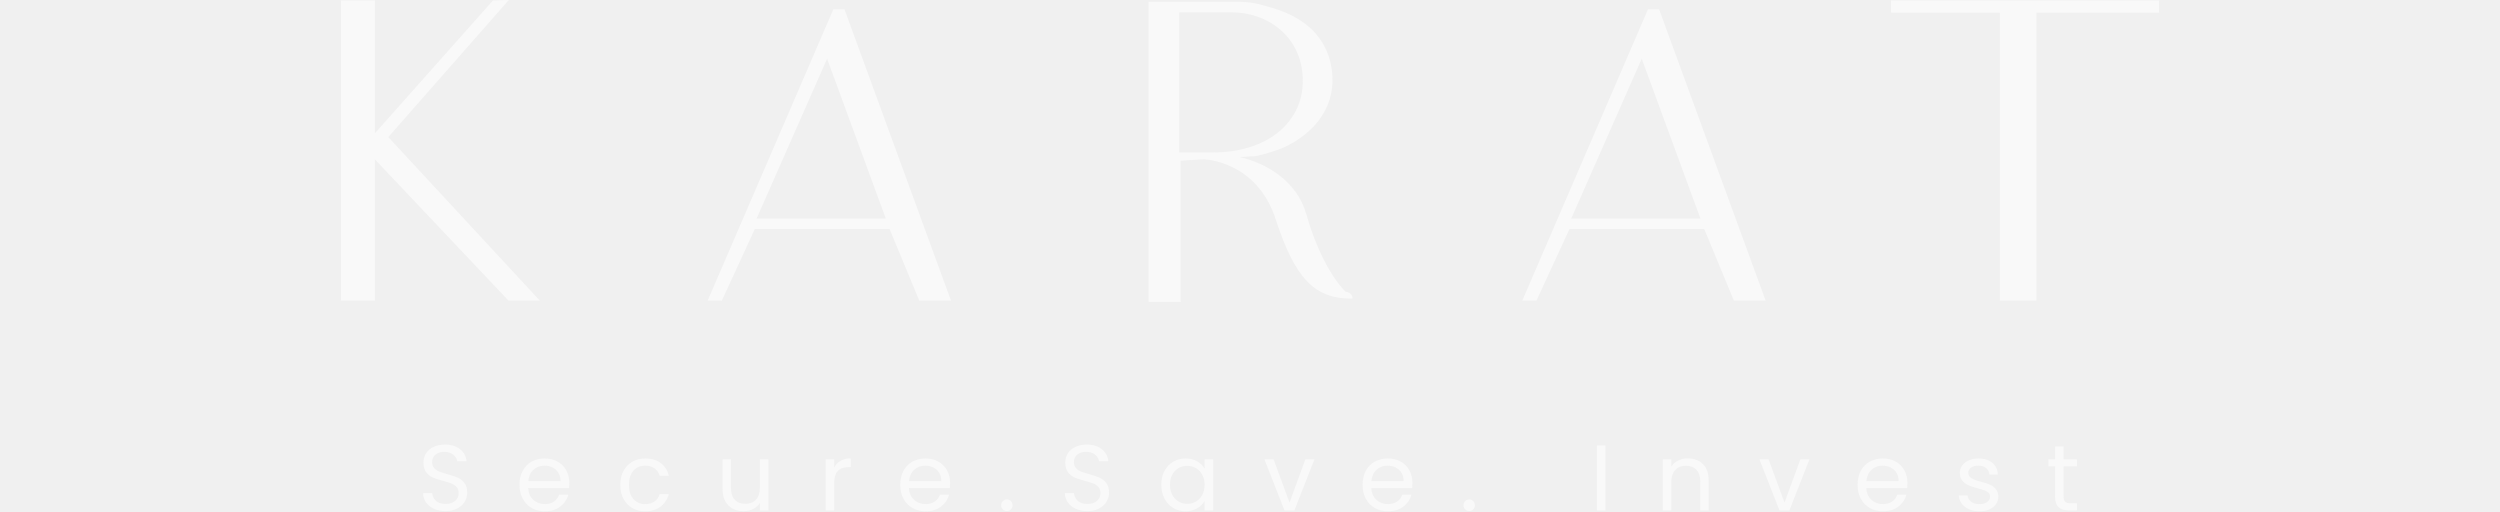
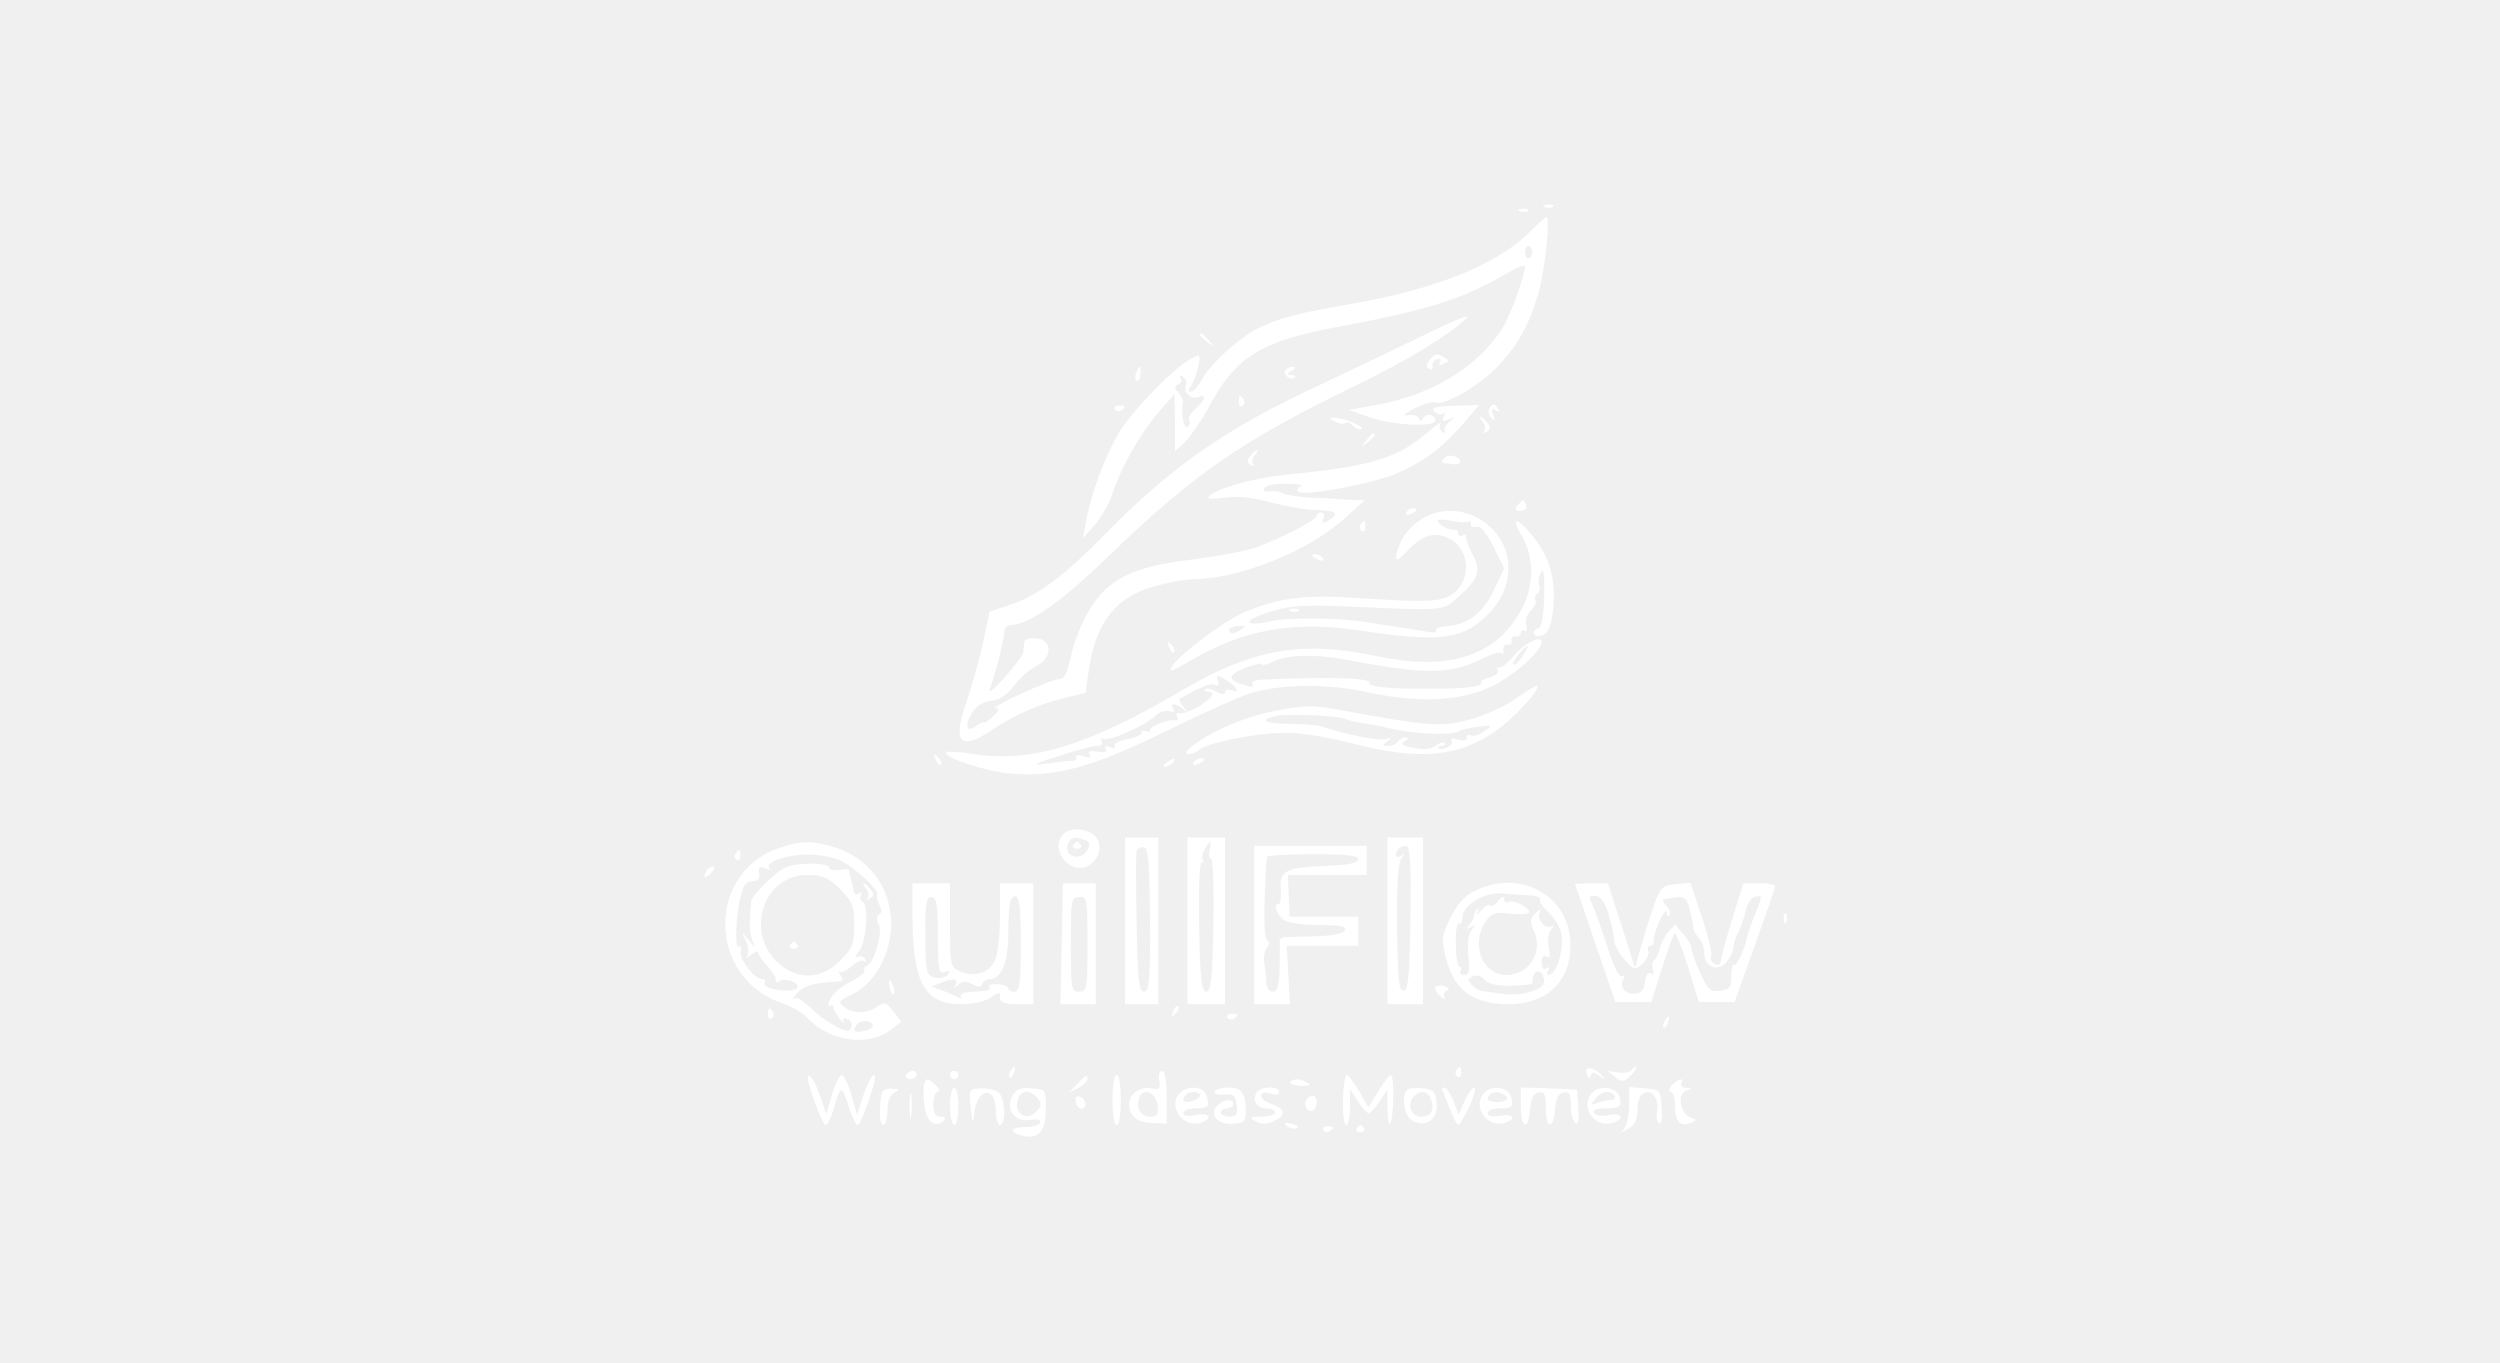
- <svg xmlns="http://www.w3.org/2000/svg" width="220" height="45" viewBox="0 0 220 45" fill="none">
-   <path d="M30 0.035H32.993V11.728L43.377 0.043L44.776 0L34.17 12.063L47.504 26.454H44.748L32.993 14.026V26.454H30V0.035Z" fill="#F9F9F9" />
-   <path d="M74.315 0.822L83.687 26.454H80.895L78.283 20.151H66.426L63.521 26.454H62.274L73.333 0.822H74.315ZM66.58 19.235H77.951L72.785 5.166L66.58 19.235Z" fill="#F9F9F9" />
-   <path d="M146.003 0.822L155.376 26.454H152.583L149.971 20.151H138.114L135.209 26.454H133.962L145.021 0.822H146.003ZM138.268 19.235H149.639L144.473 5.166L138.268 19.235Z" fill="#F9F9F9" />
-   <path d="M190 0.034V1.117H179.201V26.454H175.988V1.117H166.416V0.034H190Z" fill="#F9F9F9" />
-   <path d="M118.413 25.671C118.413 25.671 116.378 23.853 114.95 18.831C114.115 15.896 111.371 14.332 109.083 13.822L110.536 13.736C111.487 13.515 112.609 13.19 113.406 12.767C114.204 12.344 114.884 11.847 115.461 11.271C116.031 10.7 116.473 10.056 116.785 9.345C117.098 8.628 117.258 7.861 117.258 7.045C117.258 6.046 117.055 5.126 116.65 4.279C116.252 3.433 115.651 2.703 114.847 2.09C114.044 1.483 113.038 1.004 111.842 0.661C110.646 0.324 110.174 0.152 108.586 0.152H101.079V26.572H103.894V14.141L105.919 14.019C105.934 14.023 105.945 14.026 105.945 14.026C105.945 14.026 110.577 14.112 112.266 19.307C113.954 24.502 115.685 26.32 119.019 26.277C119.019 25.714 118.413 25.671 118.413 25.671ZM103.778 13.417V1.084H108.255C109.193 1.084 110.052 1.231 110.837 1.532C111.622 1.833 112.296 2.25 112.854 2.783C113.419 3.31 113.86 3.948 114.173 4.678C114.486 5.414 114.645 6.217 114.645 7.101C114.645 8.07 114.449 8.94 114.044 9.725C113.645 10.504 113.094 11.173 112.382 11.725C111.677 12.271 110.837 12.694 109.868 12.982C108.893 13.276 107.838 13.417 106.697 13.417H103.778Z" fill="#F9F9F9" />
-   <path d="M38.197 44.777C37.898 44.643 37.664 44.456 37.494 44.218C37.325 43.98 37.237 43.705 37.232 43.393H38.028C38.056 43.661 38.166 43.887 38.361 44.071C38.555 44.254 38.839 44.346 39.211 44.346C39.567 44.346 39.847 44.257 40.053 44.079C40.258 43.901 40.361 43.672 40.361 43.393C40.361 43.174 40.3 42.996 40.18 42.859C40.059 42.722 39.909 42.618 39.728 42.547C39.548 42.476 39.304 42.399 38.997 42.317C38.62 42.218 38.317 42.12 38.09 42.022C37.863 41.923 37.668 41.768 37.507 41.557C37.345 41.347 37.264 41.063 37.264 40.707C37.264 40.395 37.344 40.119 37.503 39.878C37.661 39.637 37.885 39.451 38.172 39.319C38.459 39.188 38.789 39.122 39.162 39.122C39.698 39.122 40.138 39.257 40.48 39.525C40.822 39.793 41.015 40.149 41.059 40.593H40.237C40.21 40.373 40.095 40.181 39.893 40.014C39.69 39.846 39.422 39.763 39.088 39.763C38.776 39.763 38.521 39.844 38.324 40.005C38.127 40.167 38.028 40.393 38.028 40.683C38.028 40.891 38.087 41.061 38.205 41.192C38.322 41.323 38.468 41.423 38.64 41.492C38.812 41.56 39.055 41.638 39.367 41.726C39.745 41.83 40.049 41.932 40.279 42.034C40.508 42.135 40.706 42.291 40.87 42.502C41.034 42.713 41.116 42.999 41.116 43.36C41.116 43.639 41.042 43.902 40.895 44.149C40.747 44.395 40.528 44.595 40.237 44.748C39.947 44.901 39.605 44.978 39.211 44.978C38.833 44.978 38.495 44.911 38.197 44.777Z" fill="#F9F9F9" />
-   <path d="M50.076 42.95H46.479C46.506 43.393 46.658 43.739 46.935 43.988C47.211 44.238 47.547 44.362 47.941 44.362C48.264 44.362 48.533 44.287 48.75 44.136C48.966 43.986 49.118 43.785 49.206 43.533H50.011C49.89 43.965 49.649 44.317 49.288 44.588C48.926 44.859 48.477 44.995 47.941 44.995C47.514 44.995 47.132 44.899 46.795 44.707C46.459 44.515 46.194 44.243 46.003 43.89C45.811 43.537 45.715 43.127 45.715 42.662C45.715 42.197 45.808 41.789 45.995 41.438C46.181 41.088 46.442 40.818 46.779 40.629C47.115 40.441 47.503 40.346 47.941 40.346C48.368 40.346 48.746 40.439 49.074 40.625C49.403 40.812 49.656 41.068 49.834 41.393C50.012 41.719 50.101 42.087 50.101 42.498C50.101 42.64 50.093 42.791 50.076 42.95ZM49.14 41.607C49.014 41.401 48.843 41.245 48.627 41.139C48.41 41.032 48.171 40.978 47.908 40.978C47.53 40.978 47.209 41.099 46.943 41.34C46.677 41.581 46.526 41.915 46.487 42.342H49.329C49.329 42.057 49.266 41.812 49.14 41.607Z" fill="#F9F9F9" />
-   <path d="M54.864 41.442C55.05 41.095 55.309 40.825 55.641 40.633C55.972 40.442 56.351 40.346 56.778 40.346C57.331 40.346 57.787 40.48 58.145 40.748C58.504 41.017 58.741 41.389 58.856 41.865H58.051C57.974 41.592 57.825 41.376 57.603 41.217C57.382 41.058 57.106 40.978 56.778 40.978C56.351 40.978 56.006 41.125 55.743 41.418C55.48 41.711 55.349 42.126 55.349 42.662C55.349 43.204 55.48 43.623 55.743 43.919C56.006 44.214 56.351 44.362 56.778 44.362C57.106 44.362 57.38 44.285 57.599 44.132C57.818 43.979 57.969 43.76 58.051 43.475H58.856C58.735 43.935 58.494 44.303 58.133 44.58C57.772 44.856 57.32 44.995 56.778 44.995C56.351 44.995 55.972 44.899 55.64 44.707C55.309 44.515 55.05 44.244 54.864 43.894C54.678 43.544 54.585 43.133 54.585 42.662C54.585 42.197 54.678 41.79 54.864 41.442Z" fill="#F9F9F9" />
-   <path d="M67.619 40.42V44.92H66.871V44.255C66.729 44.485 66.53 44.665 66.276 44.793C66.021 44.922 65.741 44.986 65.434 44.986C65.084 44.986 64.769 44.914 64.49 44.769C64.21 44.624 63.99 44.406 63.828 44.116C63.667 43.825 63.586 43.472 63.586 43.056V40.42H64.325V42.958C64.325 43.401 64.438 43.742 64.662 43.98C64.886 44.218 65.193 44.337 65.582 44.337C65.981 44.337 66.296 44.214 66.526 43.968C66.756 43.721 66.871 43.363 66.871 42.892V40.42H67.619Z" fill="#F9F9F9" />
-   <path d="M73.971 40.551C74.215 40.409 74.512 40.338 74.862 40.338V41.11H74.665C73.828 41.11 73.409 41.564 73.409 42.473V44.92H72.661V40.42H73.409V41.151C73.54 40.894 73.728 40.694 73.971 40.551Z" fill="#F9F9F9" />
-   <path d="M83.584 42.95H79.987C80.014 43.393 80.166 43.739 80.443 43.988C80.719 44.238 81.055 44.362 81.449 44.362C81.772 44.362 82.041 44.287 82.258 44.136C82.474 43.986 82.626 43.785 82.713 43.533H83.518C83.398 43.965 83.157 44.317 82.796 44.588C82.434 44.859 81.985 44.995 81.449 44.995C81.022 44.995 80.64 44.899 80.303 44.707C79.966 44.515 79.702 44.243 79.51 43.89C79.319 43.537 79.223 43.127 79.223 42.662C79.223 42.197 79.316 41.789 79.502 41.438C79.688 41.088 79.95 40.818 80.287 40.629C80.623 40.441 81.011 40.346 81.449 40.346C81.876 40.346 82.254 40.439 82.582 40.625C82.91 40.812 83.164 41.068 83.342 41.393C83.519 41.719 83.609 42.087 83.609 42.498C83.609 42.64 83.6 42.791 83.584 42.95ZM82.648 41.607C82.522 41.401 82.351 41.245 82.134 41.139C81.918 41.032 81.679 40.978 81.416 40.978C81.038 40.978 80.716 41.099 80.451 41.34C80.185 41.581 80.033 41.915 79.995 42.342H82.837C82.837 42.057 82.774 41.812 82.648 41.607Z" fill="#F9F9F9" />
-   <path d="M88.249 44.822C88.15 44.723 88.101 44.603 88.101 44.461C88.101 44.318 88.15 44.198 88.249 44.099C88.347 44.001 88.468 43.951 88.61 43.951C88.747 43.951 88.863 44.001 88.959 44.099C89.055 44.198 89.103 44.318 89.103 44.461C89.103 44.603 89.055 44.723 88.959 44.822C88.863 44.92 88.747 44.97 88.61 44.97C88.468 44.97 88.347 44.92 88.249 44.822Z" fill="#F9F9F9" />
-   <path d="M94.675 44.777C94.377 44.643 94.143 44.456 93.973 44.218C93.803 43.98 93.716 43.705 93.71 43.393H94.507C94.534 43.661 94.645 43.887 94.839 44.071C95.034 44.254 95.317 44.346 95.689 44.346C96.045 44.346 96.326 44.257 96.531 44.079C96.737 43.901 96.839 43.672 96.839 43.393C96.839 43.174 96.779 42.996 96.659 42.859C96.538 42.722 96.388 42.618 96.207 42.547C96.026 42.476 95.782 42.399 95.476 42.317C95.098 42.218 94.796 42.12 94.569 42.022C94.341 41.923 94.147 41.768 93.985 41.557C93.824 41.347 93.743 41.063 93.743 40.707C93.743 40.395 93.822 40.119 93.981 39.878C94.14 39.637 94.363 39.451 94.65 39.319C94.938 39.188 95.268 39.122 95.64 39.122C96.177 39.122 96.616 39.257 96.958 39.525C97.3 39.793 97.493 40.149 97.537 40.593H96.716C96.689 40.373 96.574 40.181 96.371 40.014C96.168 39.846 95.9 39.763 95.566 39.763C95.254 39.763 95 39.844 94.802 40.005C94.605 40.167 94.507 40.393 94.507 40.683C94.507 40.891 94.566 41.061 94.683 41.192C94.801 41.323 94.946 41.423 95.119 41.492C95.291 41.56 95.533 41.638 95.846 41.726C96.223 41.83 96.527 41.932 96.757 42.034C96.987 42.135 97.184 42.291 97.348 42.502C97.513 42.713 97.595 42.999 97.595 43.36C97.595 43.639 97.521 43.902 97.373 44.149C97.225 44.395 97.006 44.595 96.716 44.748C96.426 44.901 96.084 44.978 95.689 44.978C95.312 44.978 94.974 44.911 94.675 44.777Z" fill="#F9F9F9" />
-   <path d="M102.473 41.442C102.659 41.095 102.915 40.825 103.241 40.633C103.567 40.442 103.929 40.346 104.329 40.346C104.723 40.346 105.065 40.431 105.356 40.601C105.646 40.77 105.862 40.984 106.004 41.241V40.42H106.76V44.92H106.004V44.083C105.857 44.346 105.636 44.563 105.343 44.736C105.05 44.908 104.71 44.994 104.321 44.994C103.921 44.994 103.56 44.896 103.237 44.699C102.914 44.502 102.659 44.225 102.473 43.869C102.287 43.514 102.194 43.108 102.194 42.654C102.194 42.194 102.287 41.79 102.473 41.442ZM105.799 41.775C105.662 41.523 105.477 41.33 105.245 41.196C105.012 41.062 104.756 40.995 104.477 40.995C104.198 40.995 103.943 41.06 103.713 41.192C103.483 41.323 103.3 41.515 103.163 41.767C103.026 42.019 102.958 42.314 102.958 42.654C102.958 42.999 103.026 43.298 103.163 43.553C103.3 43.808 103.483 44.002 103.713 44.136C103.943 44.27 104.198 44.337 104.477 44.337C104.756 44.337 105.012 44.27 105.245 44.136C105.477 44.002 105.662 43.808 105.799 43.553C105.936 43.298 106.004 43.002 106.004 42.662C106.004 42.323 105.936 42.027 105.799 41.775Z" fill="#F9F9F9" />
-   <path d="M113.478 44.231L114.874 40.42H115.671L113.905 44.92H113.035L111.269 40.42H112.074L113.478 44.231Z" fill="#F9F9F9" />
-   <path d="M124.27 42.95H120.672C120.7 43.393 120.852 43.739 121.128 43.988C121.405 44.238 121.74 44.362 122.134 44.362C122.457 44.362 122.727 44.287 122.943 44.136C123.159 43.986 123.311 43.785 123.399 43.533H124.204C124.083 43.965 123.843 44.317 123.481 44.588C123.12 44.859 122.671 44.995 122.134 44.995C121.707 44.995 121.325 44.899 120.989 44.707C120.652 44.515 120.388 44.243 120.196 43.89C120.004 43.537 119.909 43.127 119.909 42.662C119.909 42.197 120.002 41.789 120.188 41.438C120.374 41.088 120.635 40.818 120.972 40.629C121.309 40.441 121.696 40.346 122.134 40.346C122.561 40.346 122.939 40.439 123.268 40.625C123.596 40.812 123.849 41.068 124.027 41.393C124.205 41.719 124.294 42.087 124.294 42.498C124.294 42.64 124.286 42.791 124.27 42.95ZM123.333 41.607C123.207 41.401 123.036 41.245 122.82 41.139C122.604 41.032 122.364 40.978 122.101 40.978C121.724 40.978 121.402 41.099 121.136 41.34C120.871 41.581 120.719 41.915 120.681 42.342H123.522C123.522 42.057 123.459 41.812 123.333 41.607Z" fill="#F9F9F9" />
-   <path d="M128.934 44.822C128.836 44.723 128.786 44.603 128.786 44.461C128.786 44.318 128.836 44.198 128.934 44.099C129.033 44.001 129.153 43.951 129.296 43.951C129.432 43.951 129.549 44.001 129.645 44.099C129.74 44.198 129.788 44.318 129.788 44.461C129.788 44.603 129.74 44.723 129.645 44.822C129.549 44.92 129.432 44.97 129.296 44.97C129.153 44.97 129.033 44.92 128.934 44.822Z" fill="#F9F9F9" />
-   <path d="M141.278 39.196V44.92H140.531V39.196H141.278Z" fill="#F9F9F9" />
-   <path d="M149.852 40.835C150.191 41.166 150.361 41.644 150.361 42.268V44.92H149.622V42.375C149.622 41.926 149.51 41.582 149.285 41.344C149.061 41.106 148.754 40.987 148.365 40.987C147.971 40.987 147.658 41.11 147.425 41.356C147.192 41.602 147.076 41.961 147.076 42.432V44.92H146.329V40.42H147.076V41.06C147.224 40.831 147.425 40.653 147.68 40.527C147.934 40.401 148.215 40.338 148.522 40.338C149.069 40.338 149.512 40.504 149.852 40.835Z" fill="#F9F9F9" />
-   <path d="M157.038 44.231L158.434 40.42H159.231L157.465 44.92H156.595L154.829 40.42H155.634L157.038 44.231Z" fill="#F9F9F9" />
-   <path d="M167.829 42.95H164.232C164.26 43.393 164.412 43.739 164.688 43.988C164.965 44.238 165.3 44.362 165.694 44.362C166.017 44.362 166.287 44.287 166.503 44.136C166.719 43.986 166.871 43.785 166.959 43.533H167.764C167.643 43.965 167.402 44.317 167.041 44.588C166.68 44.859 166.231 44.995 165.694 44.995C165.267 44.995 164.885 44.899 164.548 44.707C164.212 44.515 163.948 44.243 163.756 43.89C163.564 43.537 163.469 43.127 163.469 42.662C163.469 42.197 163.562 41.789 163.748 41.438C163.934 41.088 164.195 40.818 164.532 40.629C164.869 40.441 165.256 40.346 165.694 40.346C166.121 40.346 166.499 40.439 166.827 40.625C167.156 40.812 167.409 41.068 167.587 41.393C167.765 41.719 167.854 42.087 167.854 42.498C167.854 42.64 167.846 42.791 167.829 42.95ZM166.893 41.607C166.767 41.401 166.596 41.245 166.38 41.139C166.164 41.032 165.924 40.978 165.661 40.978C165.284 40.978 164.962 41.099 164.696 41.34C164.431 41.581 164.279 41.915 164.24 42.342H167.082C167.082 42.057 167.019 41.812 166.893 41.607Z" fill="#F9F9F9" />
-   <path d="M173.283 44.818C173.009 44.7 172.793 44.536 172.634 44.325C172.475 44.114 172.388 43.872 172.371 43.598H173.143C173.165 43.823 173.27 44.006 173.459 44.148C173.648 44.291 173.896 44.362 174.203 44.362C174.487 44.362 174.712 44.299 174.876 44.173C175.04 44.047 175.122 43.889 175.122 43.697C175.122 43.5 175.035 43.353 174.86 43.258C174.684 43.162 174.413 43.067 174.047 42.974C173.713 42.887 173.44 42.797 173.229 42.707C173.019 42.617 172.838 42.483 172.687 42.305C172.537 42.127 172.462 41.893 172.462 41.603C172.462 41.373 172.53 41.162 172.667 40.97C172.804 40.779 172.998 40.627 173.25 40.514C173.502 40.402 173.789 40.346 174.112 40.346C174.61 40.346 175.013 40.472 175.32 40.724C175.626 40.976 175.79 41.321 175.812 41.759H175.065C175.049 41.523 174.954 41.334 174.782 41.192C174.609 41.05 174.378 40.978 174.088 40.978C173.819 40.978 173.606 41.036 173.447 41.151C173.288 41.266 173.209 41.416 173.209 41.603C173.209 41.75 173.257 41.872 173.353 41.968C173.448 42.064 173.569 42.141 173.714 42.198C173.859 42.255 174.06 42.32 174.318 42.391C174.641 42.479 174.903 42.565 175.106 42.65C175.309 42.735 175.482 42.862 175.628 43.032C175.773 43.201 175.848 43.423 175.853 43.697C175.853 43.943 175.785 44.165 175.648 44.362C175.511 44.559 175.318 44.714 175.069 44.826C174.82 44.938 174.534 44.995 174.211 44.995C173.866 44.995 173.556 44.936 173.283 44.818Z" fill="#F9F9F9" />
-   <path d="M181.594 41.036V43.689C181.594 43.908 181.64 44.062 181.734 44.153C181.827 44.243 181.988 44.288 182.218 44.288H182.768V44.921H182.095C181.679 44.921 181.367 44.825 181.159 44.633C180.951 44.441 180.847 44.127 180.847 43.689V41.036H180.263V40.42H180.847V39.287H181.594V40.42H182.768V41.036L181.594 41.036Z" fill="#F9F9F9" />
+ <svg xmlns="http://www.w3.org/2000/svg" version="1.0" width="600pt" height="327pt" viewBox="0 0 600 327" preserveAspectRatio="xMidYMid meet">
+   <g transform="translate(0,327) scale(0.1,-0.1)" fill="#ffffff" stroke="none">
+     <path d="M3708 2773 c7 -3 16 -2 19 1 4 3 -2 6 -13 5 -11 0 -14 -3 -6 -6z" fill="#ffffff" />
+     <path d="M3648 2763 c7 -3 16 -2 19 1 4 3 -2 6 -13 5 -11 0 -14 -3 -6 -6z" fill="#ffffff" />
+     <path d="M3667 2709 c-78 -75 -221 -133 -422 -168 -130 -23 -160 -30 -218 -55 -46 -20 -123 -89 -143 -128 -8 -15 -19 -28 -25 -28 -8 0 -8 4 -1 13 5 6 13 27 17 45 7 33 6 33 -17 21 -42 -23 -138 -122 -173 -178 -34 -58 -67 -147 -79 -215 l-7 -38 29 33 c16 19 35 52 42 74 19 61 67 145 110 195 l39 45 1 -69 0 -69 24 22 c13 13 38 50 56 82 65 123 126 161 314 195 212 40 296 66 399 126 26 15 47 24 47 20 0 -24 -35 -120 -55 -151 -59 -92 -169 -159 -298 -182 l-70 -13 49 -17 c53 -19 149 -25 158 -10 3 5 -1 11 -8 14 -8 3 -17 1 -20 -6 -5 -9 -7 -9 -11 -1 -3 7 -16 10 -28 7 -12 -2 -5 5 16 16 21 11 44 18 52 15 22 -9 108 42 152 89 49 53 75 102 96 177 16 56 28 181 18 179 -3 -1 -23 -19 -44 -40z m10 -44 c0 -8 -4 -15 -9 -15 -4 0 -8 7 -8 15 0 8 4 15 8 15 5 0 9 -7 9 -15z m-831 -320 c-6 -17 13 -35 30 -28 21 8 17 -7 -7 -28 -11 -10 -18 -22 -15 -28 4 -5 2 -12 -4 -16 -9 -5 -16 32 -11 59 1 4 -4 15 -11 24 -10 12 -10 16 0 19 6 3 9 10 6 15 -5 7 -2 8 5 4 7 -5 10 -14 7 -21z" fill="#ffffff" />
+     <path d="M3410 2462 c-53 -26 -163 -78 -245 -117 -226 -105 -356 -197 -515 -359 -94 -97 -159 -145 -224 -167 l-51 -17 -16 -76 c-9 -41 -27 -104 -39 -139 -35 -100 -16 -121 62 -68 54 36 109 60 173 76 l50 12 7 48 c17 122 66 184 163 209 32 9 73 16 90 16 109 1 273 66 360 144 l50 45 -45 2 c-25 2 -64 4 -88 5 -23 1 -50 5 -60 9 -9 5 -25 7 -36 6 -11 -2 -16 2 -12 8 4 6 28 11 54 10 26 0 41 -3 34 -6 -6 -2 -10 -8 -7 -12 8 -14 182 18 240 44 63 28 109 62 160 122 l35 41 -59 -2 c-46 -1 -57 -4 -49 -13 6 -7 15 -10 21 -6 6 4 7 1 2 -7 -6 -10 -3 -12 11 -7 18 7 18 6 2 -6 -10 -8 -14 -18 -10 -22 4 -5 1 -5 -6 -1 -7 4 -9 13 -5 19 4 7 -9 -2 -29 -19 -73 -64 -136 -83 -339 -103 -84 -8 -189 -39 -189 -56 0 -3 19 -2 43 1 27 4 66 0 108 -12 35 -9 83 -18 106 -18 50 -1 59 -8 33 -24 -16 -10 -18 -9 -14 3 4 8 1 15 -5 15 -6 0 -11 -4 -11 -8 0 -10 -87 -55 -146 -76 -23 -8 -86 -20 -140 -27 -114 -14 -164 -29 -211 -65 -39 -30 -79 -103 -94 -174 -8 -36 -15 -50 -27 -50 -21 0 -172 -70 -153 -70 11 0 10 -5 -5 -19 -10 -10 -21 -17 -23 -15 -2 2 -10 -1 -18 -8 -22 -18 -29 0 -11 30 11 18 27 28 47 30 20 2 38 14 55 37 15 19 39 40 54 47 38 19 38 62 0 66 -18 2 -29 -2 -30 -10 0 -7 -2 -18 -2 -24 -1 -6 -21 -33 -45 -60 -24 -27 -40 -40 -36 -29 14 37 35 119 35 137 0 10 7 18 15 18 43 0 119 53 230 160 214 206 321 280 605 418 118 57 222 121 258 157 14 13 -21 0 -108 -43z" fill="#ffffff" />
+     <path d="M2880 2466 c0 -2 8 -10 18 -17 15 -13 16 -12 3 4 -13 16 -21 21 -21 13z" fill="#ffffff" />
+     <path d="M3431 2406 c-8 -10 -9 -16 -1 -21 6 -4 9 -1 8 6 -2 6 3 14 11 17 8 3 11 0 7 -7 -5 -7 -1 -9 9 -4 13 5 14 7 3 14 -18 12 -24 11 -37 -5z" fill="#ffffff" />
+     <path d="M2727 2375 c-4 -8 -3 -16 1 -19 4 -3 9 4 9 15 2 23 -3 25 -10 4z" fill="#ffffff" />
+     <path d="M3085 2381 c-6 -11 13 -26 22 -17 4 3 0 6 -8 6 -11 0 -11 2 1 10 9 6 10 10 3 10 -6 0 -14 -4 -18 -9z" fill="#ffffff" />
+     <path d="M2973 2305 c0 -8 4 -12 9 -9 5 3 6 10 3 15 -9 13 -12 11 -12 -6z" fill="#ffffff" />
+     <path d="M2676 2288 c3 -5 10 -6 15 -3 13 9 11 12 -6 12 -8 0 -12 -4 -9 -9z" fill="#ffffff" />
+     <path d="M3574 2289 c-3 -6 -1 -16 5 -22 9 -9 10 -7 5 7 -6 15 -4 17 6 11 9 -5 11 -4 6 3 -9 15 -13 15 -22 1z" fill="#ffffff" />
+     <path d="M3203 2259 c9 -6 21 -8 26 -4 5 3 12 1 16 -5 3 -5 12 -10 18 -10 20 1 -26 24 -53 26 -21 3 -22 1 -7 -7z" fill="#ffffff" />
+     <path d="M3559 2257 c6 -8 7 -18 3 -22 -4 -5 -1 -5 6 -1 10 6 10 11 1 22 -6 8 -14 14 -16 14 -3 0 0 -6 6 -13z" fill="#ffffff" />
+     <path d="M3279 2213 c-13 -16 -12 -17 4 -4 16 13 21 21 13 21 -2 0 -10 -8 -17 -17z" fill="#ffffff" />
+     <path d="M3001 2176 c-9 -11 -9 -16 1 -22 7 -4 10 -4 6 1 -4 4 -3 14 3 22 6 7 9 13 6 13 -2 0 -10 -6 -16 -14z" fill="#ffffff" />
+     <path d="M3464 2168 c-6 -9 -6 -9 23 -12 12 -2 19 2 17 9 -6 13 -32 16 -40 3z" fill="#ffffff" />
+     <path d="M3642 2057 c-8 -10 -6 -13 7 -13 11 0 17 6 14 13 -3 7 -6 13 -8 13 -1 0 -7 -6 -13 -13z" fill="#ffffff" />
+     <path d="M3375 2040 c-3 -6 1 -7 9 -4 18 7 21 14 7 14 -6 0 -13 -4 -16 -10z" fill="#ffffff" />
+     <path d="M3445 2039 c-37 -10 -73 -42 -86 -76 -16 -42 -10 -46 19 -15 35 38 65 47 99 30 52 -25 56 -102 7 -135 -29 -18 -57 -19 -230 -8 -126 8 -186 0 -269 -35 -48 -21 -155 -101 -172 -129 -10 -16 -1 -13 45 14 127 75 248 96 411 71 179 -27 239 -21 294 32 40 37 57 74 57 120 0 88 -90 155 -175 131z m79 -21 c4 3 6 0 6 -6 0 -6 6 -9 14 -6 9 3 22 -13 40 -47 l26 -53 -25 -53 c-27 -56 -62 -82 -114 -86 -16 -1 -27 -6 -24 -11 3 -4 -7 -5 -23 -2 -16 3 -47 8 -69 11 -22 3 -51 8 -65 10 -62 12 -193 14 -235 5 -70 -16 -76 0 -9 21 50 16 80 18 199 13 228 -10 217 -11 258 26 47 42 52 61 30 102 -9 18 -16 37 -15 41 1 5 -2 6 -8 2 -5 -3 -10 -1 -10 4 0 6 -3 10 -7 9 -12 -2 -43 13 -43 22 0 4 16 4 34 0 19 -4 37 -5 40 -2z m-544 -258 c-18 -12 -30 -13 -30 -2 0 4 10 9 22 9 18 2 20 0 8 -7z" fill="#ffffff" />
+     <path d="M3098 1803 c7 -3 16 -2 19 1 4 3 -2 6 -13 5 -11 0 -14 -3 -6 -6z" fill="#ffffff" />
+     <path d="M3265 2011 c-3 -5 -2 -12 3 -15 5 -3 9 1 9 9 0 17 -3 19 -12 6z" fill="#ffffff" />
+     <path d="M3652 1984 c33 -55 30 -130 -8 -190 -63 -103 -174 -134 -344 -98 -177 37 -294 16 -460 -81 -231 -136 -366 -177 -509 -154 -30 5 -57 6 -60 4 -11 -12 96 -47 157 -52 107 -8 195 16 372 103 85 42 175 82 200 90 78 23 186 24 285 2 122 -26 223 -21 298 16 51 25 117 84 117 105 0 18 -41 -2 -67 -33 -14 -17 -30 -30 -35 -28 -5 1 -7 -2 -3 -7 3 -6 -6 -13 -20 -17 -13 -3 -23 -9 -21 -13 6 -8 -37 -14 -114 -14 -102 -1 -160 5 -154 14 7 12 -99 15 -253 8 -19 0 -30 -5 -27 -11 4 -6 -2 -8 -17 -3 -43 13 -44 24 -5 40 21 9 41 14 43 11 3 -3 14 -1 24 4 34 19 103 21 184 6 190 -36 250 -35 326 5 20 10 39 15 43 11 4 -4 6 0 4 8 -1 8 3 14 10 13 6 -2 11 3 10 10 -2 6 3 11 10 10 6 -2 12 2 12 8 0 5 4 8 9 5 5 -4 7 3 4 14 -3 11 2 26 11 35 9 9 14 20 11 25 -3 5 -1 11 4 15 6 3 8 12 5 20 -3 7 -1 22 4 31 7 13 9 -3 8 -56 -1 -47 -6 -75 -14 -78 -18 -6 -14 -21 5 -18 21 3 31 34 32 97 1 54 -17 103 -55 148 -35 42 -48 39 -22 -5z m2 -289 c-9 -14 -19 -23 -22 -20 -5 4 26 45 35 45 2 0 -4 -11 -13 -25z m-688 -77 c5 -8 2 -9 -9 -5 -10 3 -17 2 -17 -4 0 -6 -8 -6 -21 1 -11 7 -23 9 -27 6 -3 -3 0 -6 6 -6 22 0 12 -15 -20 -35 -18 -11 -39 -18 -47 -17 -7 2 -10 -1 -6 -8 3 -6 3 -10 -2 -9 -16 4 -63 -13 -63 -23 0 -5 -4 -6 -10 -3 -5 3 -10 2 -10 -3 0 -6 -16 -13 -35 -16 -20 -4 -33 -11 -30 -16 4 -6 -1 -7 -11 -3 -11 4 -15 3 -10 -5 4 -7 -2 -9 -20 -6 -17 3 -23 1 -19 -7 5 -8 1 -9 -15 -4 -13 4 -20 3 -17 -2 3 -5 -2 -9 -11 -9 -9 0 -37 -3 -62 -7 -37 -5 -31 -1 30 18 41 14 83 25 93 25 11 0 15 4 11 12 -4 6 -3 8 3 5 13 -8 103 32 127 56 9 9 24 13 33 10 11 -4 14 -3 9 5 -10 16 6 15 24 0 12 -11 12 -10 1 5 -8 9 -12 18 -10 20 52 29 73 38 84 33 10 -3 12 0 8 11 -5 13 -3 14 15 4 11 -6 24 -16 28 -23z" fill="#ffffff" />
+     <path d="M3150 1936 c0 -2 7 -7 16 -10 8 -3 12 -2 9 4 -6 10 -25 14 -25 6z" fill="#ffffff" />
+     <path d="M2806 1717 c3 -10 9 -15 12 -12 3 3 0 11 -7 18 -10 9 -11 8 -5 -6z" fill="#ffffff" />
+     <path d="M3639 1594 c-26 -19 -75 -41 -112 -51 -70 -18 -93 -17 -305 22 -72 13 -92 13 -156 0 -73 -13 -158 -49 -205 -86 -15 -12 -18 -19 -9 -19 8 0 18 4 24 9 17 17 133 41 201 42 43 1 105 -9 168 -25 158 -41 251 -34 341 27 45 30 112 103 103 111 -2 2 -25 -12 -50 -30z m-408 -50 c6 -3 25 -8 42 -10 18 -3 43 -7 57 -11 58 -14 152 -19 169 -9 6 4 27 9 48 12 37 4 37 4 15 -11 -12 -9 -27 -13 -32 -10 -6 3 -10 1 -10 -5 0 -7 -8 -9 -21 -5 -13 5 -19 3 -15 -3 6 -10 -23 -26 -32 -17 -3 3 1 5 8 5 7 0 10 3 7 6 -4 4 -13 1 -22 -6 -10 -8 -27 -10 -52 -5 -27 5 -33 9 -22 16 9 5 10 9 2 9 -6 0 -15 -4 -18 -10 -3 -5 -14 -10 -23 -10 -15 0 -15 2 -2 11 12 9 12 10 -4 5 -15 -5 -93 10 -156 31 -8 3 -43 5 -78 6 -59 0 -72 10 -27 19 27 6 153 0 166 -8z" fill="#ffffff" />
+     <path d="M2246 1447 c3 -10 9 -15 12 -12 3 3 0 11 -7 18 -10 9 -11 8 -5 -6z" fill="#ffffff" />
+     <path d="M2800 1440 c-9 -6 -10 -10 -3 -10 6 0 15 5 18 10 8 12 4 12 -15 0z" fill="#ffffff" />
+     <path d="M2865 1440 c-3 -6 1 -7 9 -4 18 7 21 14 7 14 -6 0 -13 -4 -16 -10z" fill="#ffffff" />
+     <path d="M2550 1266 c-32 -39 23 -100 65 -72 27 18 32 56 9 73 -24 17 -59 17 -74 -1z m54 -12 c12 -4 13 -11 6 -24 -16 -29 -58 -16 -47 15 7 16 16 18 41 9z" fill="#ffffff" />
+     <path d="M2576 1242 c-3 -5 1 -9 9 -9 8 0 12 4 9 9 -3 4 -7 8 -9 8 -2 0 -6 -4 -9 -8z" fill="#ffffff" />
+     <path d="M2700 1060 l0 -200 40 0 40 0 0 200 0 200 -40 0 -40 0 0 -200z m60 3 c1 -147 -2 -173 -14 -173 -13 0 -16 27 -18 165 -2 91 -2 169 0 173 1 5 9 9 16 9 12 0 15 -33 16 -174z" fill="#ffffff" />
+     <path d="M2850 1060 l0 -200 45 0 45 0 0 200 0 200 -45 0 -45 0 0 -200z m53 170 c-3 -11 -1 -20 3 -20 5 0 8 -72 6 -160 -2 -129 -6 -160 -17 -160 -11 0 -15 30 -17 155 -2 89 1 155 6 155 5 0 6 3 3 6 -3 4 -2 15 4 25 13 25 18 24 12 -1z" fill="#ffffff" />
+     <path d="M3330 1060 l0 -200 43 0 42 0 0 200 0 200 -42 0 -43 0 0 -200z m55 8 c-2 -140 -5 -174 -16 -176 -12 -2 -14 25 -16 150 -1 104 2 157 10 167 9 12 9 13 0 7 -7 -4 -13 -3 -13 2 0 12 11 22 25 22 9 0 12 -43 10 -172z" fill="#ffffff" />
+     <path d="M1880 1238 c-186 -53 -186 -317 1 -377 20 -6 46 -23 59 -36 52 -55 145 -68 199 -26 l24 19 -19 25 c-18 22 -22 23 -39 11 -24 -17 -56 -18 -79 -1 -16 12 -14 14 18 30 50 23 88 86 94 151 8 98 -49 179 -143 205 -47 13 -68 13 -115 -1z m134 -32 c34 -14 100 -75 91 -84 -2 -2 0 -13 5 -23 7 -12 7 -20 0 -24 -6 -4 -7 -13 -1 -23 10 -19 -11 -94 -29 -100 -5 -2 -8 -7 -5 -11 2 -5 -13 -16 -33 -27 -21 -10 -43 -28 -49 -41 -6 -13 -7 -21 -2 -17 5 3 9 1 9 -3 0 -5 7 -18 16 -29 8 -10 13 -13 9 -7 -4 8 -1 11 9 7 8 -3 12 -12 9 -20 -4 -11 -10 -11 -35 2 -16 8 -38 23 -48 32 -38 35 -48 41 -56 34 -5 -4 -1 2 8 13 16 19 38 26 95 29 17 1 19 4 10 16 -6 8 -8 12 -3 8 4 -4 17 2 29 12 11 11 25 17 30 13 6 -3 7 -1 3 6 -4 6 -13 8 -19 4 -7 -3 -5 2 4 13 18 22 25 109 10 119 -6 3 -8 11 -5 17 4 7 2 8 -4 4 -7 -4 -13 -2 -13 3 -2 12 -5 26 -9 39 -1 4 -2 10 -2 13 1 3 -10 4 -23 1 -14 -2 -25 0 -25 6 0 6 -22 10 -52 9 -46 -2 -58 -7 -94 -40 -22 -20 -41 -43 -41 -50 -1 -6 -2 -25 -3 -42 -2 -16 1 -39 5 -50 l8 -20 -17 20 c-17 20 -17 20 -6 -3 6 -12 8 -28 4 -35 -5 -8 -2 -7 9 2 9 7 17 9 17 4 0 -5 10 -20 23 -33 12 -14 21 -28 19 -33 -1 -5 2 -6 8 -2 16 10 54 -5 42 -17 -13 -13 -85 -1 -77 13 4 5 1 9 -6 9 -19 0 -58 52 -51 68 3 8 1 13 -4 10 -11 -7 -9 71 4 122 6 25 13 35 27 35 14 0 19 6 17 19 -3 14 1 17 14 12 10 -4 15 -4 11 0 -13 13 33 31 84 33 27 1 64 -5 83 -13z m2 -70 c30 -30 34 -40 34 -86 0 -46 -4 -56 -34 -86 -44 -44 -99 -47 -145 -8 -85 72 -41 214 66 214 38 0 51 -6 79 -34z m78 -325 c3 -5 -4 -11 -16 -14 -25 -7 -33 -3 -23 12 8 13 32 14 39 2z" fill="#ffffff" />
+     <path d="M2079 1137 c6 -8 7 -18 3 -22 -4 -5 -1 -5 6 -1 10 6 10 11 1 22 -6 8 -14 14 -16 14 -3 0 0 -6 6 -13z" fill="#ffffff" />
+     <path d="M1896 1002 c-3 -5 1 -9 9 -9 8 0 12 4 9 9 -3 4 -7 8 -9 8 -2 0 -6 -4 -9 -8z" fill="#ffffff" />
+     <path d="M3010 1050 l0 -190 43 0 43 0 -4 70 -4 70 86 0 86 0 0 35 0 35 -82 0 -83 0 -2 50 -2 50 94 0 95 0 0 35 0 35 -135 0 -135 0 0 -190z m250 158 c0 -9 -23 -14 -76 -16 -98 -3 -114 -12 -110 -57 1 -19 -1 -35 -6 -35 -12 0 -5 -23 12 -37 8 -7 45 -13 83 -13 50 0 68 -3 65 -12 -3 -8 -28 -14 -69 -15 -35 -1 -70 -2 -76 -2 -7 -1 -12 -4 -12 -8 1 -5 1 -34 0 -65 -1 -44 -5 -58 -16 -58 -9 0 -15 9 -16 23 0 12 -2 33 -5 46 -2 13 1 29 6 36 7 9 8 15 1 19 -8 5 -9 75 -1 199 0 4 50 7 110 7 81 0 110 -3 110 -12z" fill="#ffffff" />
+     <path d="M1765 1221 c-3 -5 -2 -12 3 -15 5 -3 9 1 9 9 0 17 -3 19 -12 6z" fill="#ffffff" />
+     <path d="M1695 1179 c-11 -16 -1 -19 13 -3 7 8 8 14 3 14 -5 0 -13 -5 -16 -11z" fill="#ffffff" />
+     <path d="M2190 1068 c1 -158 29 -208 118 -208 27 0 57 7 70 16 20 14 22 14 22 0 0 -12 10 -16 40 -16 l40 0 0 145 0 145 -40 0 -40 0 0 -80 c0 -43 -5 -91 -12 -105 -14 -30 -50 -42 -84 -26 -23 10 -24 14 -24 111 l0 100 -45 0 -45 0 0 -82z m61 -22 c0 -109 1 -114 19 -108 11 4 12 2 4 -8 -7 -7 -21 -9 -32 -6 -19 6 -21 15 -21 100 -1 75 2 93 14 93 12 0 15 -16 16 -71z m199 -41 c0 -96 -3 -115 -15 -115 -8 0 -15 4 -15 8 0 4 -11 9 -26 10 -14 1 -23 -2 -20 -6 5 -9 -1 -10 -49 -13 -13 -1 -22 -6 -19 -11 4 -6 -2 -5 -12 1 -11 5 -28 13 -39 16 l-20 7 20 8 c30 13 47 12 39 -2 -5 -10 -4 -10 6 -1 10 9 18 9 34 1 15 -8 21 -8 24 1 2 6 9 11 16 11 30 0 46 40 46 113 0 41 3 77 7 80 18 19 23 -3 23 -108z" fill="#ffffff" />
+     <path d="M2548 1005 l-3 -145 43 0 42 0 0 145 0 145 -39 0 -40 0 -3 -145z m62 -1 c0 -107 -1 -114 -20 -114 -19 0 -20 7 -20 113 0 106 1 113 20 114 19 2 20 -4 20 -113z" fill="#ffffff" />
+     <path d="M3540 1132 c-24 -11 -43 -32 -59 -65 -21 -43 -22 -52 -11 -95 19 -78 65 -112 151 -112 98 0 156 63 147 159 -10 107 -126 165 -228 113z m128 -11 c18 0 31 -5 28 -9 -3 -5 6 -19 19 -30 13 -12 27 -33 31 -48 9 -34 -7 -96 -25 -102 -9 -3 -11 0 -6 8 5 9 4 11 -3 6 -8 -5 -12 1 -12 14 0 13 4 19 12 14 8 -5 9 2 5 23 -3 18 -1 35 6 43 8 9 8 11 1 7 -16 -9 -38 19 -28 35 4 7 -1 6 -10 -3 -14 -13 -15 -20 -5 -42 24 -52 -10 -107 -66 -107 -58 0 -86 75 -49 129 14 20 23 23 60 18 24 -2 44 -1 44 4 0 12 -39 31 -50 24 -6 -3 -10 0 -10 7 -1 9 -5 7 -14 -4 -7 -10 -16 -15 -20 -11 -3 4 -13 -2 -22 -13 -8 -10 -12 -12 -8 -4 4 8 4 12 0 8 -4 -3 -8 -10 -8 -15 0 -4 -5 -14 -11 -22 -10 -12 -9 -13 3 -6 13 7 13 6 2 -7 -8 -10 -11 -33 -8 -62 4 -36 1 -46 -10 -46 -8 0 -12 5 -9 10 3 6 2 10 -2 10 -5 0 -9 25 -9 55 -1 30 3 52 8 49 4 -3 8 4 8 16 0 27 53 59 94 56 17 -2 46 -4 64 -5z m38 -204 c3 -22 -52 -39 -102 -32 -22 3 -44 6 -49 7 -6 1 -17 7 -23 15 -11 11 -10 14 4 20 10 4 21 0 28 -9 7 -9 28 -14 63 -14 28 1 51 3 51 6 -2 33 23 40 28 7z" fill="#ffffff" />
+     <path d="M3780 1148 c1 -2 23 -66 49 -143 l48 -140 43 0 43 0 26 82 c14 46 28 83 31 83 3 0 17 -37 32 -82 l25 -83 43 0 43 0 48 135 c27 74 49 138 49 143 0 4 -17 7 -38 7 l-38 0 -27 -87 c-15 -49 -27 -93 -27 -100 0 -7 -6 -10 -14 -7 -8 3 -12 12 -9 19 2 8 -8 51 -23 95 l-27 81 -35 -3 c-33 -3 -37 -7 -55 -58 -10 -30 -24 -75 -31 -100 l-12 -44 -32 102 -33 102 -39 0 c-22 0 -40 -1 -40 -2z m80 -70 c7 -24 14 -52 14 -63 0 -11 11 -32 25 -48 23 -26 25 -26 43 -10 10 9 16 23 14 30 -3 7 -1 13 5 13 5 0 9 6 8 13 -1 6 5 28 14 47 9 19 16 29 17 21 0 -8 3 -11 6 -8 4 4 1 13 -6 22 -7 8 -11 15 -9 16 51 11 56 9 64 -23 5 -18 9 -38 9 -45 1 -7 7 -18 14 -25 6 -6 12 -22 12 -35 0 -33 32 -47 53 -22 9 10 17 26 17 35 0 8 5 25 12 37 6 12 14 35 18 52 3 17 13 31 23 33 17 3 17 1 2 -35 -9 -21 -18 -47 -21 -58 -6 -33 -26 -75 -33 -71 -3 2 -6 -10 -6 -27 0 -27 -4 -32 -27 -35 -23 -3 -30 3 -47 42 -12 25 -21 51 -21 59 0 7 -9 23 -19 34 -11 12 -19 22 -18 24 1 2 -6 -3 -15 -13 -9 -9 -20 -28 -24 -42 -3 -15 -10 -29 -15 -31 -4 -3 -5 -13 -2 -22 4 -10 2 -14 -5 -9 -6 4 -12 -4 -14 -21 -2 -19 -9 -27 -25 -28 -23 -2 -38 19 -26 37 3 6 1 8 -4 5 -7 -4 -21 25 -37 76 -15 45 -31 90 -36 100 -8 13 -6 17 8 17 13 0 23 -13 32 -42z" fill="#ffffff" />
+     <path d="M4281 1064 c0 -11 3 -14 6 -6 3 7 2 16 -1 19 -3 4 -6 -2 -5 -13z" fill="#ffffff" />
+     <path d="M2134 906 c1 -8 5 -18 8 -22 4 -3 5 1 4 10 -1 8 -5 18 -8 22 -4 3 -5 -1 -4 -10z" fill="#ffffff" />
+     <path d="M3445 901 c-2 -5 3 -15 12 -22 9 -8 14 -9 10 -2 -4 6 -2 13 5 15 8 3 6 7 -5 11 -9 3 -19 2 -22 -2z" fill="#ffffff" />
+     <path d="M2816 843 c-6 -14 -5 -15 5 -6 7 7 10 15 7 18 -3 3 -9 -2 -12 -12z" fill="#ffffff" />
+     <path d="M1843 835 c0 -8 4 -12 9 -9 5 3 6 10 3 15 -9 13 -12 11 -12 -6z" fill="#ffffff" />
+     <path d="M2946 828 c3 -5 10 -6 15 -3 13 9 11 12 -6 12 -8 0 -12 -4 -9 -9z" fill="#ffffff" />
+     <path d="M3995 819 c-4 -6 -5 -12 -2 -15 2 -3 7 2 10 11 7 17 1 20 -8 4z" fill="#ffffff" />
+     <path d="M2425 699 c-4 -6 -5 -12 -2 -15 2 -3 7 2 10 11 7 17 1 20 -8 4z" fill="#ffffff" />
+     <path d="M3495 701 c-3 -5 -2 -12 3 -15 5 -3 9 1 9 9 0 17 -3 19 -12 6z" fill="#ffffff" />
+     <path d="M3808 692 c4 -11 7 -12 10 -4 3 10 7 10 20 0 14 -10 15 -10 5 2 -18 20 -43 22 -35 2z" fill="#ffffff" />
+     <path d="M3915 701 c-3 -5 -18 -7 -32 -5 -15 3 -25 4 -23 2 3 -2 12 -9 21 -16 13 -10 19 -8 34 8 10 11 15 20 12 20 -3 0 -8 -4 -12 -9z" fill="#ffffff" />
+     <path d="M2175 690 c-3 -5 1 -10 9 -10 9 0 16 5 16 10 0 6 -4 10 -9 10 -6 0 -13 -4 -16 -10z" fill="#ffffff" />
+     <path d="M2280 690 c0 -5 5 -10 10 -10 6 0 10 5 10 10 0 6 -4 10 -10 10 -5 0 -10 -4 -10 -10z" fill="#ffffff" />
+     <path d="M2782 677 c4 -20 1 -23 -19 -19 -27 5 -53 -13 -53 -37 0 -30 19 -45 54 -46 l36 -2 0 64 c0 40 -4 63 -11 63 -6 0 -9 -10 -7 -23z m-4 -60 c3 -22 -1 -27 -18 -27 -23 0 -35 22 -26 46 10 25 41 12 44 -19z" fill="#ffffff" />
+     <path d="M1953 631 c12 -34 25 -61 29 -61 4 0 14 21 21 47 15 50 18 49 36 -9 7 -21 16 -38 20 -38 7 0 41 96 41 115 0 18 -18 -12 -30 -50 l-13 -40 -14 48 c-7 26 -18 47 -23 47 -5 0 -16 -21 -23 -47 l-14 -47 -15 44 c-8 24 -19 45 -26 48 -7 2 -2 -21 11 -57z" fill="#ffffff" />
+     <path d="M2585 668 l-20 -21 23 12 c12 6 22 16 22 21 0 13 -2 12 -25 -12z" fill="#ffffff" />
+     <path d="M2670 630 c0 -33 4 -60 10 -60 6 0 10 27 10 60 0 33 -4 60 -10 60 -6 0 -10 -27 -10 -60z" fill="#ffffff" />
+     <path d="M3223 630 c-1 -33 3 -60 8 -60 5 0 9 19 9 43 l0 42 19 -28 c10 -16 22 -29 26 -29 4 0 16 13 26 29 l19 28 0 -44 c0 -24 3 -42 6 -38 9 8 11 117 2 117 -4 0 -17 -18 -30 -39 l-24 -39 -22 39 c-12 21 -26 39 -30 39 -4 0 -8 -27 -9 -60z" fill="#ffffff" />
+     <path d="M2218 669 c-2 -5 -2 -28 0 -49 4 -40 26 -60 46 -40 7 7 5 10 -7 10 -12 0 -17 8 -17 30 0 17 5 30 11 30 6 0 4 7 -5 15 -17 18 -23 19 -28 4z" fill="#ffffff" />
+     <path d="M3097 673 c-3 -5 8 -8 25 -9 20 -1 25 2 16 7 -16 11 -35 11 -41 2z" fill="#ffffff" />
+     <path d="M4012 665 c-7 -9 -8 -15 -2 -15 5 0 10 -15 10 -34 0 -38 12 -51 38 -41 15 7 15 8 -2 14 -25 9 -31 58 -8 64 15 4 15 5 -1 6 -10 0 -15 6 -12 11 9 15 -8 11 -23 -5z" fill="#ffffff" />
+     <path d="M2112 614 c-2 -26 2 -44 8 -44 5 0 10 16 10 35 0 21 6 37 17 43 13 8 12 9 -8 9 -21 0 -24 -5 -27 -43z" fill="#ffffff" />
+     <path d="M2183 615 c0 -27 2 -38 4 -22 2 15 2 37 0 50 -2 12 -4 0 -4 -28z" fill="#ffffff" />
+     <path d="M2280 615 c0 -25 5 -45 10 -45 6 0 10 20 10 45 0 25 -4 45 -10 45 -5 0 -10 -20 -10 -45z" fill="#ffffff" />
+     <path d="M2330 611 c4 -39 5 -41 8 -14 6 62 52 69 52 7 0 -19 5 -34 10 -34 15 0 12 66 -3 78 -7 6 -26 10 -42 10 -30 -1 -30 -2 -25 -47z" fill="#ffffff" />
+     <path d="M2430 640 c-17 -32 4 -63 41 -58 18 3 28 1 26 -6 -2 -6 -18 -11 -35 -11 -38 0 -42 -12 -7 -21 38 -9 55 11 55 65 0 46 0 47 -34 49 -26 2 -38 -2 -46 -18z m60 -5 c10 -12 10 -18 0 -30 -25 -30 -61 -7 -46 30 3 8 12 15 19 15 8 0 20 -7 27 -15z" fill="#ffffff" />
+     <path d="M2830 645 c-28 -33 12 -85 54 -69 28 11 18 24 -14 18 -19 -4 -30 -2 -30 5 0 6 14 11 30 11 31 0 35 6 24 34 -8 20 -48 21 -64 1z m50 -4 c0 -5 -9 -11 -20 -14 -20 -5 -26 3 -13 16 9 10 33 8 33 -2z" fill="#ffffff" />
+     <path d="M2915 651 c-3 -6 7 -9 22 -8 24 2 28 -2 31 -25 3 -23 -1 -28 -17 -28 -12 0 -21 5 -21 10 0 6 7 10 15 10 8 0 15 5 15 10 0 15 -26 12 -40 -5 -18 -22 4 -45 41 -42 24 2 29 6 29 29 0 43 -10 58 -40 58 -16 0 -31 -4 -35 -9z" fill="#ffffff" />
+     <path d="M3014 645 c-8 -20 4 -35 27 -35 10 0 19 -4 19 -10 0 -5 -15 -10 -32 -10 -29 -1 -31 -2 -14 -11 13 -8 25 -8 42 0 32 14 30 30 -6 42 -32 12 -31 34 1 24 11 -4 19 -2 19 4 0 17 -50 13 -56 -4z" fill="#ffffff" />
+     <path d="M3377 654 c-15 -15 -7 -63 13 -74 33 -17 62 4 58 43 -3 27 -7 32 -33 35 -17 2 -34 0 -38 -4z m58 -24 c8 -25 -1 -40 -25 -40 -22 0 -34 28 -19 46 16 20 37 17 44 -6z" fill="#ffffff" />
+     <path d="M3462 653 c2 -5 10 -25 18 -45 8 -21 17 -38 20 -38 3 0 15 20 27 45 11 25 16 45 11 45 -5 0 -15 -15 -23 -32 l-14 -33 -13 33 c-7 17 -16 32 -21 32 -5 0 -7 -3 -5 -7z" fill="#ffffff" />
+     <path d="M3561 646 c-29 -34 11 -86 53 -70 27 10 18 21 -14 16 -18 -3 -30 0 -30 7 0 6 14 11 31 11 26 0 30 3 27 23 -4 27 -48 36 -67 13z m56 -11 c2 -5 -8 -10 -22 -10 -25 0 -31 6 -18 19 9 9 36 3 40 -9z" fill="#ffffff" />
+     <path d="M3650 615 c0 -54 18 -60 22 -8 2 27 8 39 21 41 14 3 17 -4 17 -37 0 -51 18 -54 22 -4 2 27 8 39 21 41 13 3 17 -4 17 -32 0 -19 5 -38 11 -41 7 -5 9 8 7 37 l-3 43 -67 3 -68 2 0 -45z" fill="#ffffff" />
+     <path d="M3822 648 c-32 -32 4 -87 48 -73 31 10 23 25 -9 19 -16 -4 -32 -1 -35 5 -5 7 5 11 29 11 32 0 36 3 33 23 -3 25 -45 36 -66 15z m53 -8 c3 -5 0 -10 -9 -10 -8 0 -23 -3 -33 -7 -16 -6 -16 -5 -4 10 15 19 37 22 46 7z" fill="#ffffff" />
+     <path d="M3910 618 c0 -24 -6 -50 -12 -57 -10 -11 -8 -10 10 0 16 10 22 23 22 47 0 21 6 35 16 39 20 8 36 -15 31 -45 -3 -12 0 -25 5 -28 5 -4 8 13 6 38 -3 42 -4 43 -40 46 l-38 3 0 -43z" fill="#ffffff" />
+     <path d="M2582 626 c1 -10 8 -17 13 -17 15 1 12 24 -3 29 -9 3 -13 -2 -10 -12z" fill="#ffffff" />
+     <path d="M3135 630 c-8 -13 4 -32 16 -25 12 8 12 35 0 35 -6 0 -13 -4 -16 -10z" fill="#ffffff" />
+     <path d="M3088 568 c5 -5 16 -8 23 -6 8 3 3 7 -10 11 -17 4 -21 3 -13 -5z" fill="#ffffff" />
+     <path d="M3176 558 c3 -5 10 -6 15 -3 13 9 11 12 -6 12 -8 0 -12 -4 -9 -9z" fill="#ffffff" />
+     <path d="M3256 562 c-3 -5 1 -9 9 -9 8 0 12 4 9 9 -3 4 -7 8 -9 8 -2 0 -6 -4 -9 -8z" fill="#ffffff" />
+   </g>
</svg>
